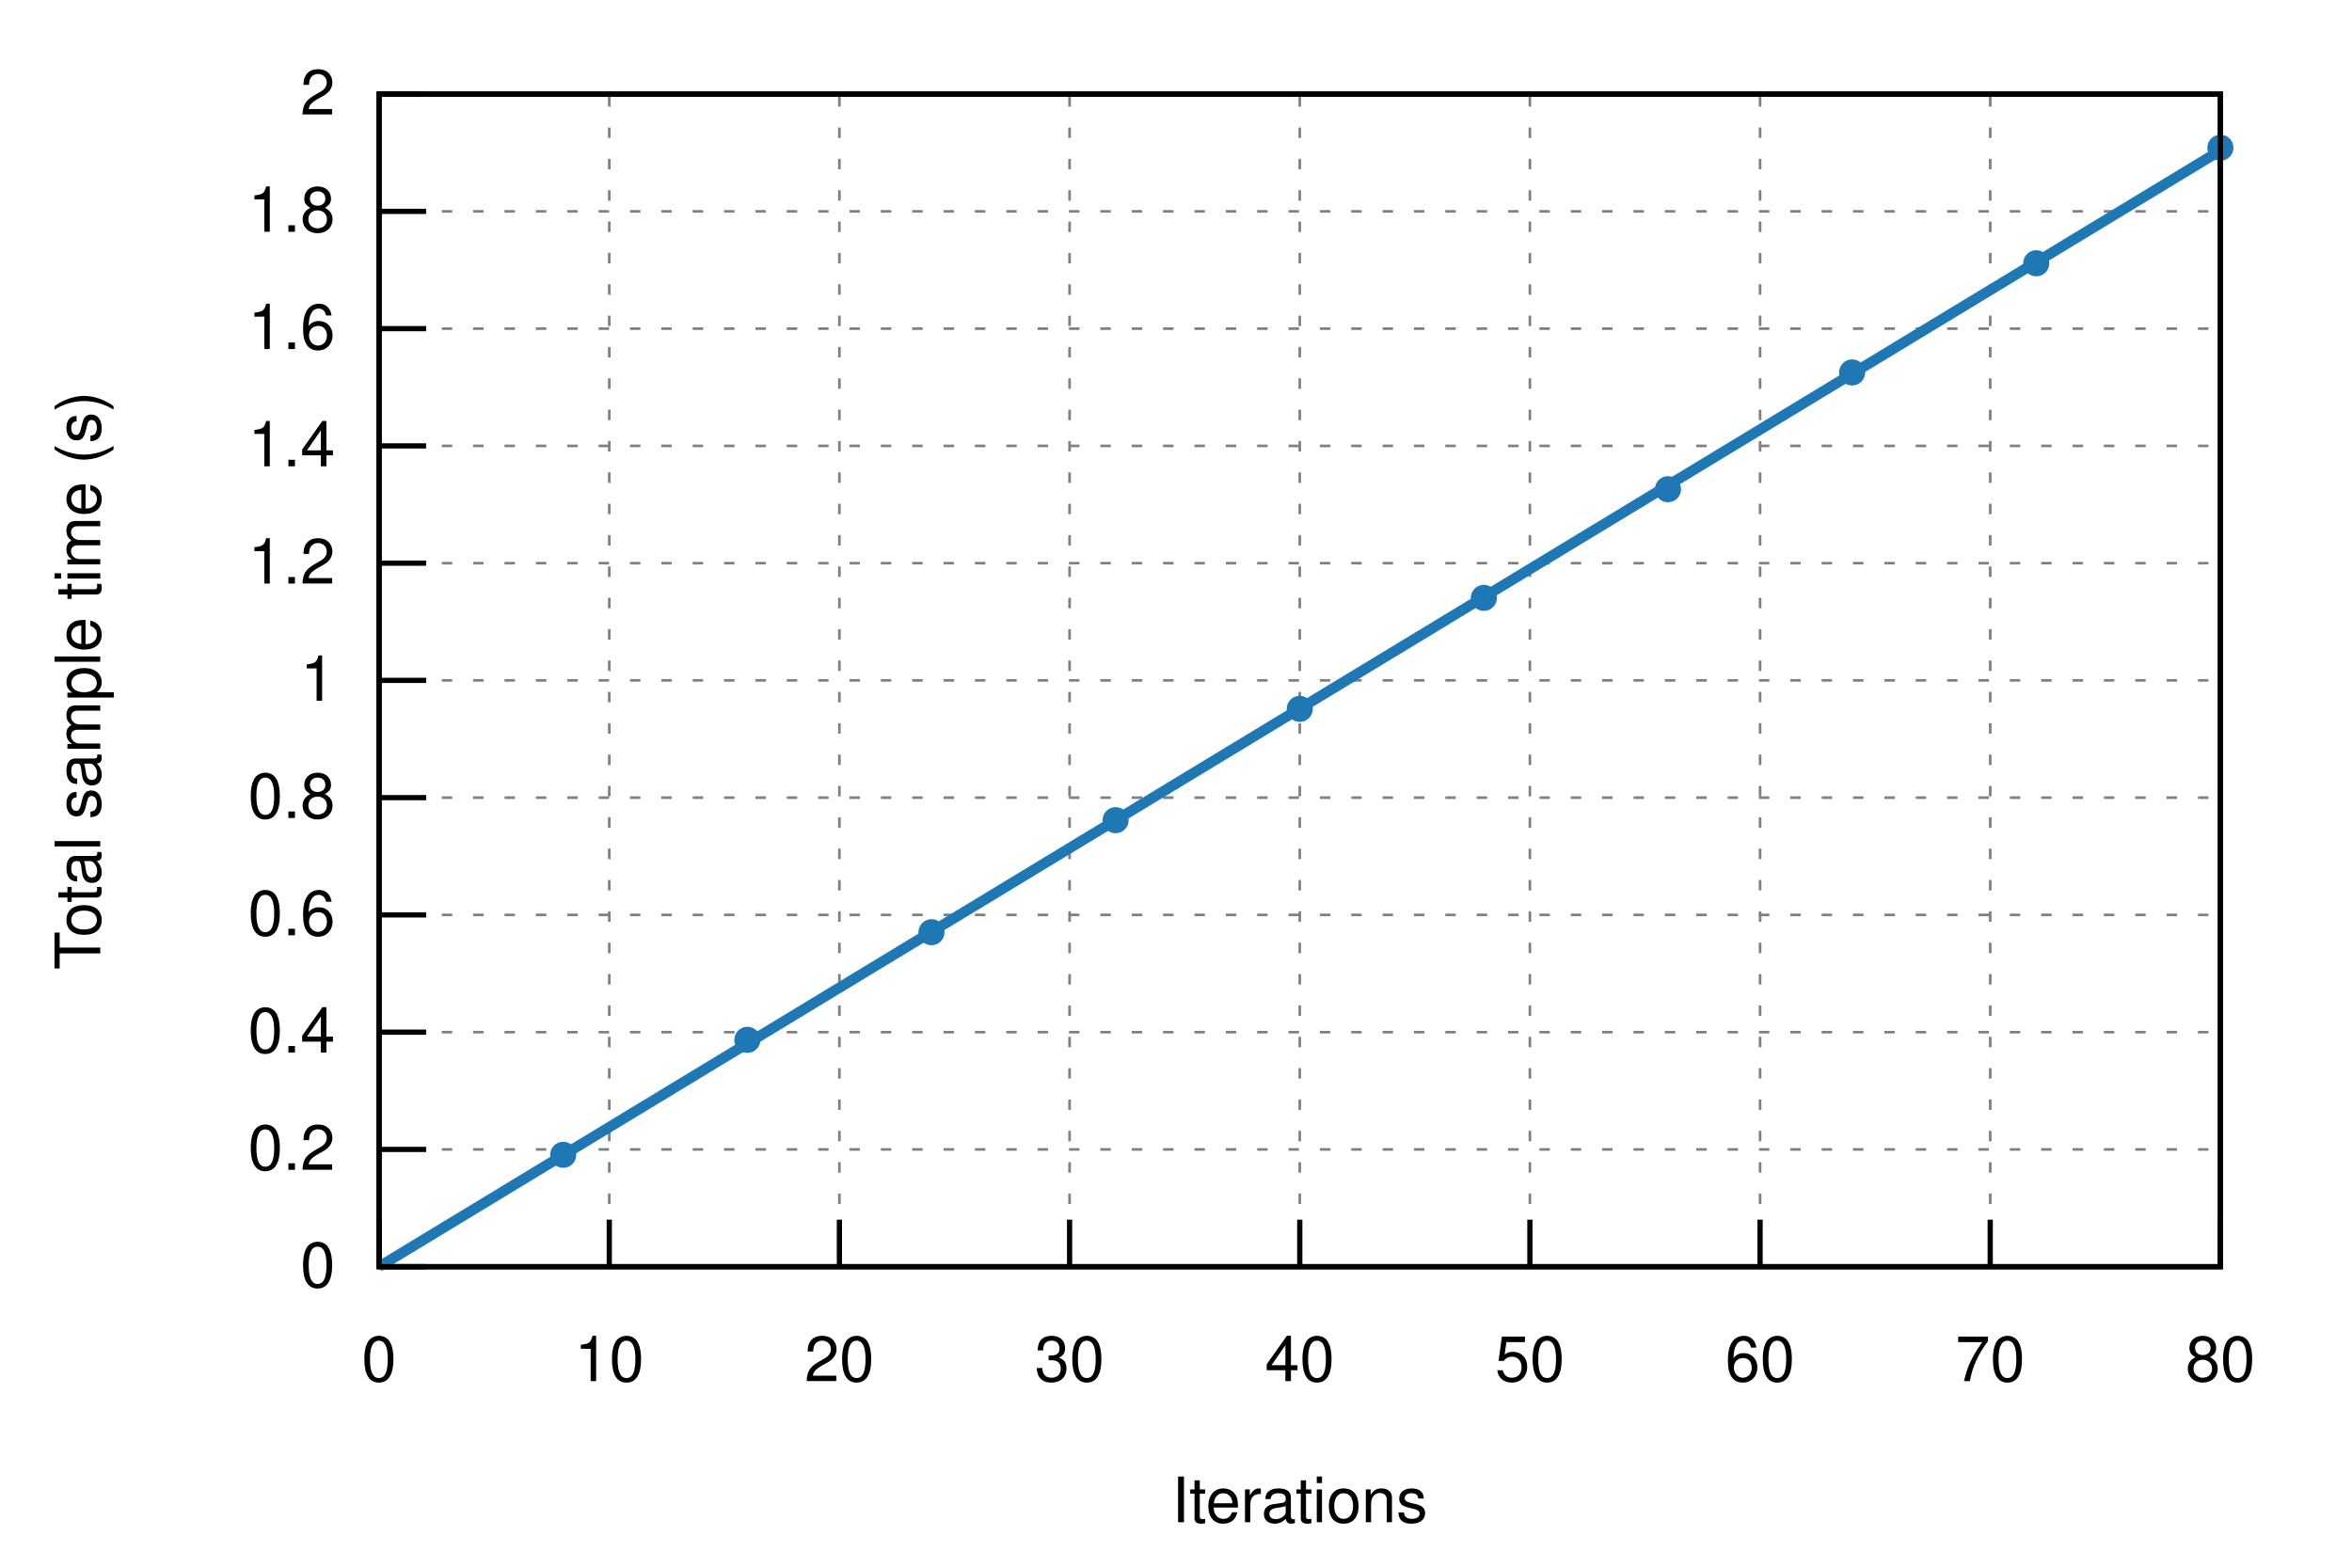
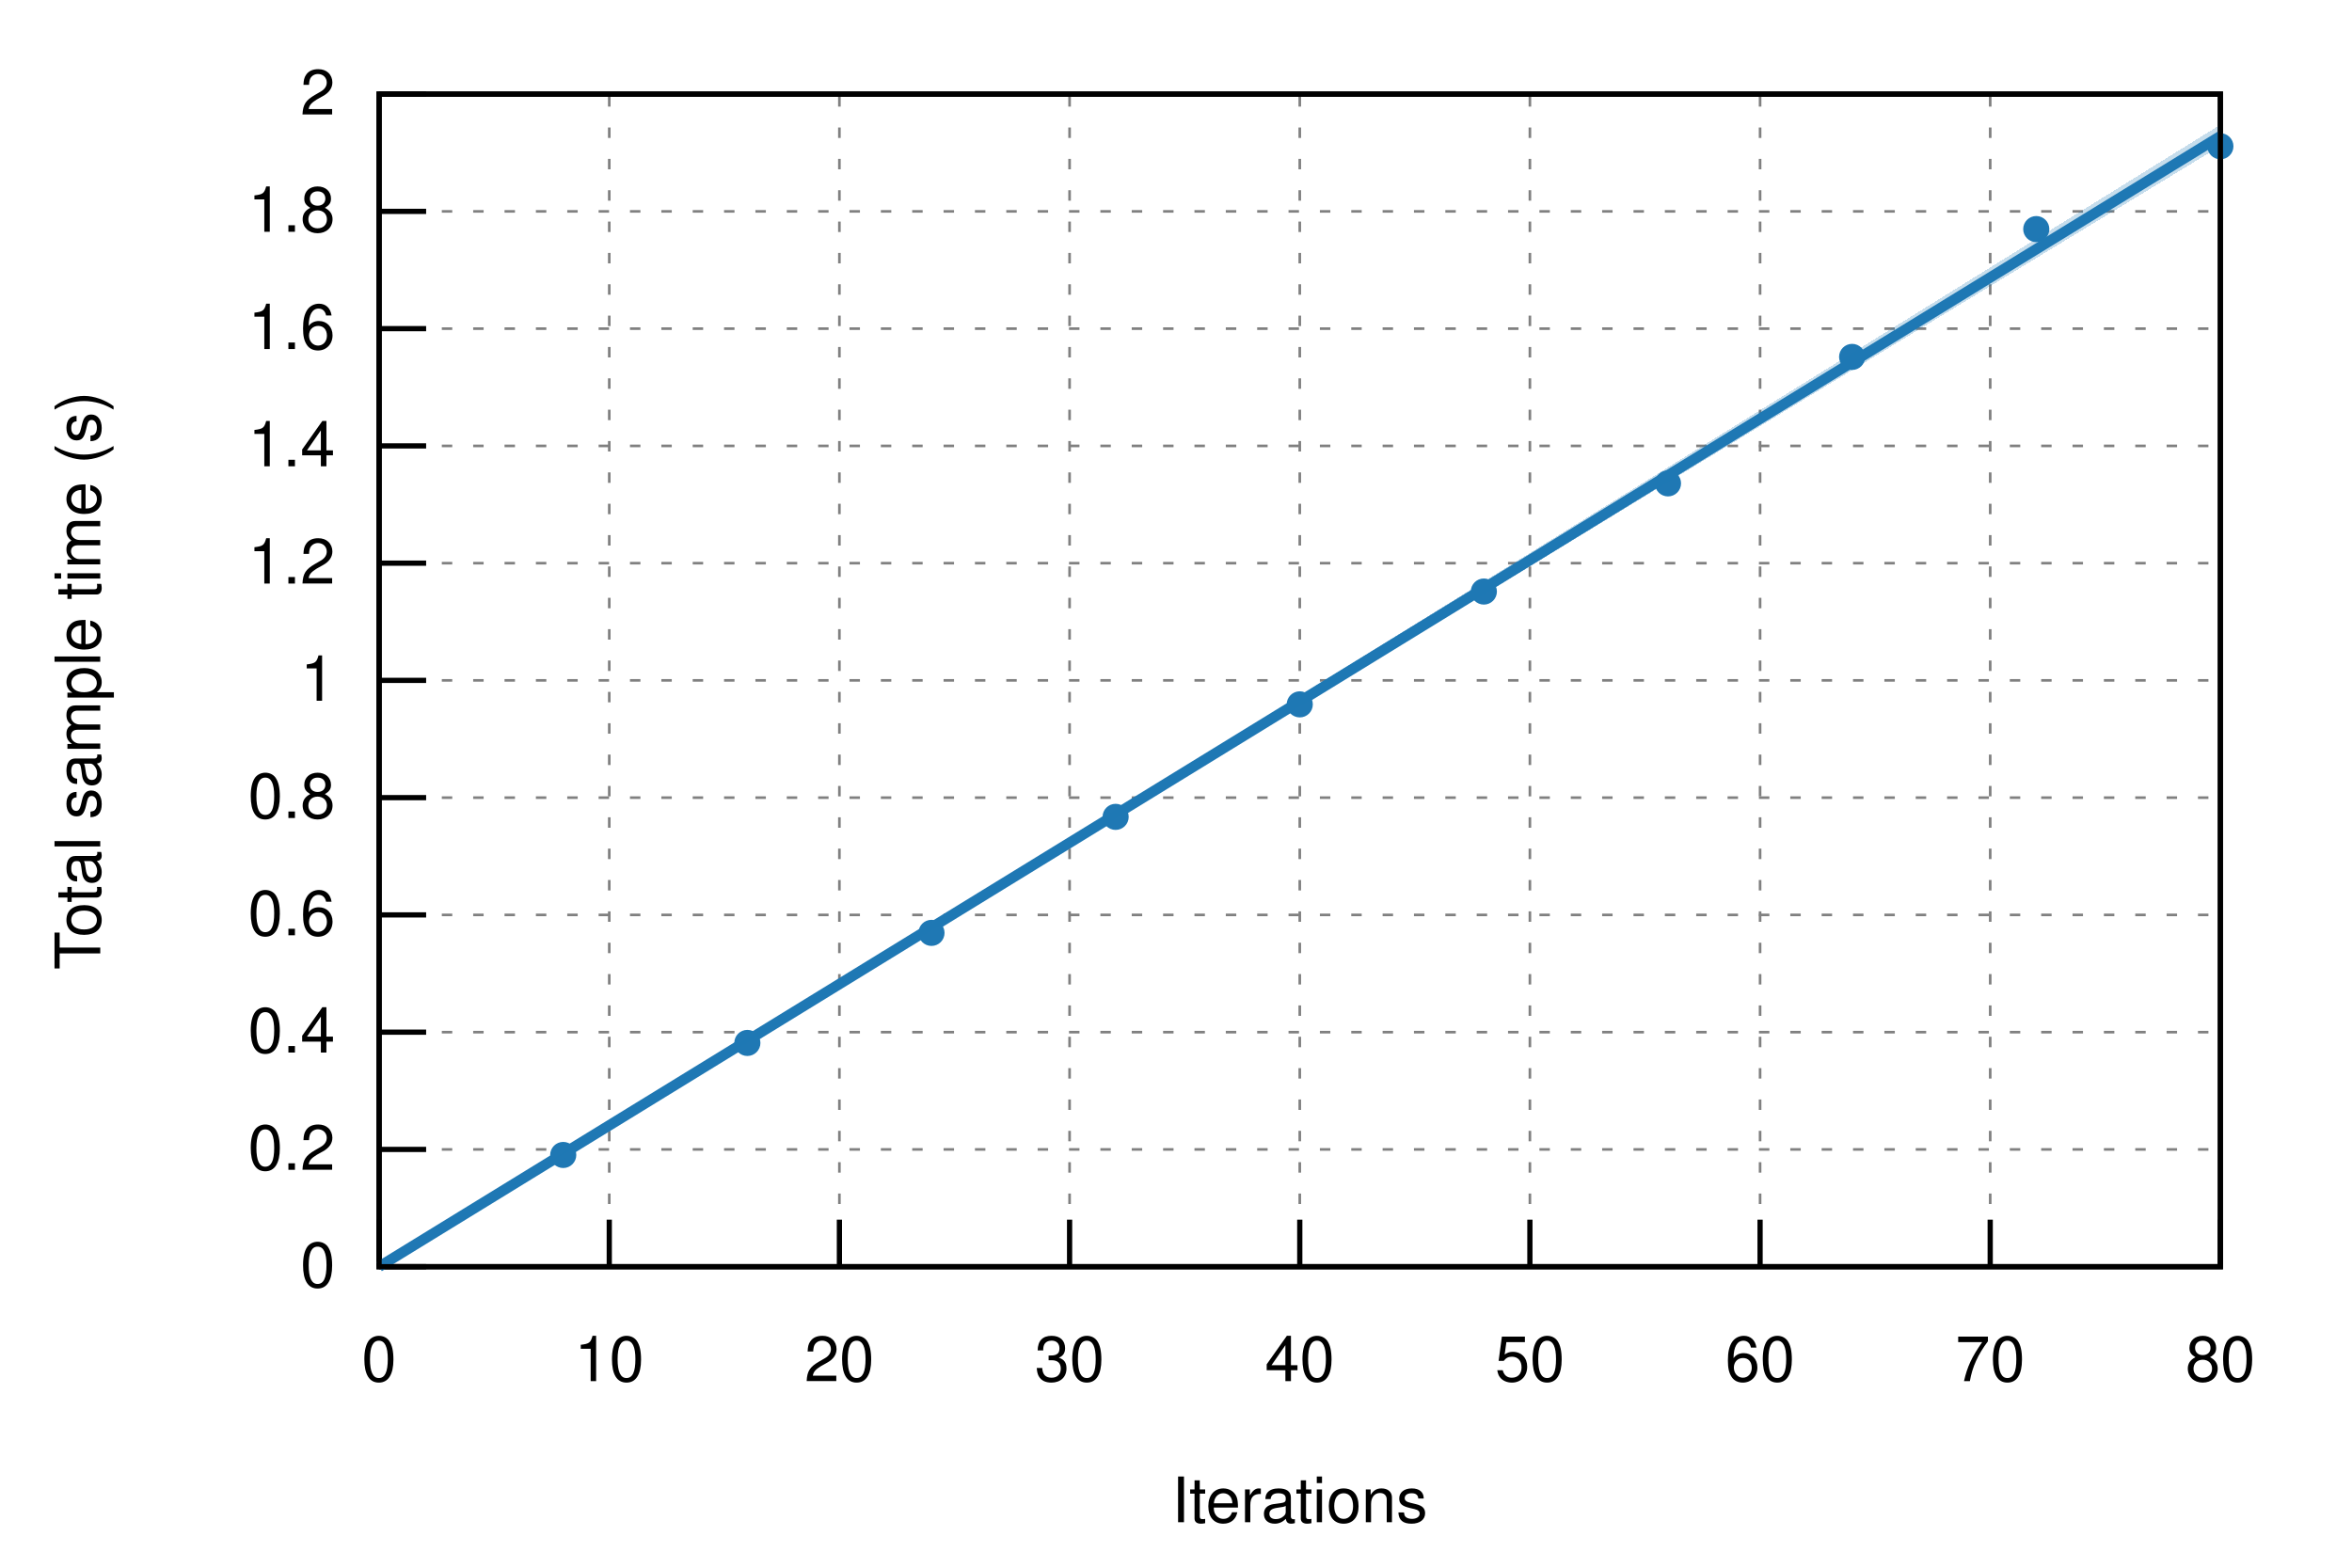
<svg xmlns="http://www.w3.org/2000/svg" xmlns:xlink="http://www.w3.org/1999/xlink" viewBox="0 0 450 300">
  <g id="gnuplot_canvas">
    <rect x="0" y="0" width="450" height="300" fill="none" />
    <defs>
      <circle id="gpDot" r="0.5" stroke-width="0.5" stroke="currentColor" />
      <path id="gpPt0" stroke-width="0.222" stroke="currentColor" d="M-1,0 h2 M0,-1 v2" />
      <path id="gpPt1" stroke-width="0.222" stroke="currentColor" d="M-1,-1 L1,1 M1,-1 L-1,1" />
      <path id="gpPt2" stroke-width="0.222" stroke="currentColor" d="M-1,0 L1,0 M0,-1 L0,1 M-1,-1 L1,1 M-1,1 L1,-1" />
      <rect id="gpPt3" stroke-width="0.222" stroke="currentColor" x="-1" y="-1" width="2" height="2" />
      <rect id="gpPt4" stroke-width="0.222" stroke="currentColor" fill="currentColor" x="-1" y="-1" width="2" height="2" />
      <circle id="gpPt5" stroke-width="0.222" stroke="currentColor" cx="0" cy="0" r="1" />
      <use xlink:href="#gpPt5" id="gpPt6" fill="currentColor" stroke="none" />
      <path id="gpPt7" stroke-width="0.222" stroke="currentColor" d="M0,-1.33 L-1.33,0.67 L1.33,0.67 z" />
      <use xlink:href="#gpPt7" id="gpPt8" fill="currentColor" stroke="none" />
      <use xlink:href="#gpPt7" id="gpPt9" stroke="currentColor" transform="rotate(180)" />
      <use xlink:href="#gpPt9" id="gpPt10" fill="currentColor" stroke="none" />
      <use xlink:href="#gpPt3" id="gpPt11" stroke="currentColor" transform="rotate(45)" />
      <use xlink:href="#gpPt11" id="gpPt12" fill="currentColor" stroke="none" />
      <path id="gpPt13" stroke-width="0.222" stroke="currentColor" d="M0,1.330 L1.265,0.411 L0.782,-1.067 L-0.782,-1.076 L-1.265,0.411 z" />
      <use xlink:href="#gpPt13" id="gpPt14" fill="currentColor" stroke="none" />
      <filter id="textbox" filterUnits="objectBoundingBox" x="0" y="0" height="1" width="1">
        <feFlood flood-color="white" flood-opacity="1" result="bgnd" />
        <feComposite in="SourceGraphic" in2="bgnd" operator="atop" />
      </filter>
      <filter id="greybox" filterUnits="objectBoundingBox" x="0" y="0" height="1" width="1">
        <feFlood flood-color="lightgrey" flood-opacity="1" result="grey" />
        <feComposite in="SourceGraphic" in2="grey" operator="atop" />
      </filter>
    </defs>
    <g fill="none" color="white" stroke="currentColor" stroke-width="1.00" stroke-linecap="butt" stroke-linejoin="miter">
</g>
    <g fill="none" color="black" stroke="currentColor" stroke-width="1.00" stroke-linecap="butt" stroke-linejoin="miter">
</g>
    <g fill="none" color="black" stroke="black" stroke-width="0.50" stroke-linecap="butt" stroke-linejoin="miter">
</g>
    <g fill="none" color="gray" stroke="currentColor" stroke-width="0.50" stroke-linecap="butt" stroke-linejoin="miter">
      <path stroke="gray" stroke-dasharray="2,4" class="gridline" d="M72.53,242.40 L424.82,242.40  " />
    </g>
    <g fill="none" color="gray" stroke="gray" stroke-width="1.00" stroke-linecap="butt" stroke-linejoin="miter">
</g>
    <g fill="none" color="black" stroke="currentColor" stroke-width="1.00" stroke-linecap="butt" stroke-linejoin="miter">
      <path stroke="black" d="M72.53,242.40 L81.53,242.40  " />
      <g transform="translate(64.14,246.30)" stroke="none" fill="black" font-family="Helvetica" font-size="12.00" text-anchor="end">
        <text>
          <tspan font-family="Helvetica"> 0</tspan>
        </text>
      </g>
    </g>
    <g fill="none" color="black" stroke="currentColor" stroke-width="1.00" stroke-linecap="butt" stroke-linejoin="miter">
</g>
    <g fill="none" color="black" stroke="black" stroke-width="0.50" stroke-linecap="butt" stroke-linejoin="miter">
</g>
    <g fill="none" color="gray" stroke="currentColor" stroke-width="0.50" stroke-linecap="butt" stroke-linejoin="miter">
      <path stroke="gray" stroke-dasharray="2,4" class="gridline" d="M72.53,219.96 L424.82,219.96  " />
    </g>
    <g fill="none" color="gray" stroke="gray" stroke-width="1.00" stroke-linecap="butt" stroke-linejoin="miter">
</g>
    <g fill="none" color="black" stroke="currentColor" stroke-width="1.00" stroke-linecap="butt" stroke-linejoin="miter">
      <path stroke="black" d="M72.53,219.96 L81.53,219.96  " />
      <g transform="translate(64.14,223.86)" stroke="none" fill="black" font-family="Helvetica" font-size="12.00" text-anchor="end">
        <text>
          <tspan font-family="Helvetica"> 0.2</tspan>
        </text>
      </g>
    </g>
    <g fill="none" color="black" stroke="currentColor" stroke-width="1.00" stroke-linecap="butt" stroke-linejoin="miter">
</g>
    <g fill="none" color="black" stroke="black" stroke-width="0.50" stroke-linecap="butt" stroke-linejoin="miter">
</g>
    <g fill="none" color="gray" stroke="currentColor" stroke-width="0.50" stroke-linecap="butt" stroke-linejoin="miter">
      <path stroke="gray" stroke-dasharray="2,4" class="gridline" d="M72.53,197.52 L424.82,197.52  " />
    </g>
    <g fill="none" color="gray" stroke="gray" stroke-width="1.00" stroke-linecap="butt" stroke-linejoin="miter">
</g>
    <g fill="none" color="black" stroke="currentColor" stroke-width="1.00" stroke-linecap="butt" stroke-linejoin="miter">
      <path stroke="black" d="M72.53,197.52 L81.53,197.52  " />
      <g transform="translate(64.14,201.42)" stroke="none" fill="black" font-family="Helvetica" font-size="12.00" text-anchor="end">
        <text>
          <tspan font-family="Helvetica"> 0.4</tspan>
        </text>
      </g>
    </g>
    <g fill="none" color="black" stroke="currentColor" stroke-width="1.00" stroke-linecap="butt" stroke-linejoin="miter">
</g>
    <g fill="none" color="black" stroke="black" stroke-width="0.50" stroke-linecap="butt" stroke-linejoin="miter">
</g>
    <g fill="none" color="gray" stroke="currentColor" stroke-width="0.50" stroke-linecap="butt" stroke-linejoin="miter">
      <path stroke="gray" stroke-dasharray="2,4" class="gridline" d="M72.53,175.08 L424.82,175.08  " />
    </g>
    <g fill="none" color="gray" stroke="gray" stroke-width="1.00" stroke-linecap="butt" stroke-linejoin="miter">
</g>
    <g fill="none" color="black" stroke="currentColor" stroke-width="1.00" stroke-linecap="butt" stroke-linejoin="miter">
      <path stroke="black" d="M72.53,175.08 L81.53,175.08  " />
      <g transform="translate(64.14,178.98)" stroke="none" fill="black" font-family="Helvetica" font-size="12.00" text-anchor="end">
        <text>
          <tspan font-family="Helvetica"> 0.6</tspan>
        </text>
      </g>
    </g>
    <g fill="none" color="black" stroke="currentColor" stroke-width="1.00" stroke-linecap="butt" stroke-linejoin="miter">
</g>
    <g fill="none" color="black" stroke="black" stroke-width="0.50" stroke-linecap="butt" stroke-linejoin="miter">
</g>
    <g fill="none" color="gray" stroke="currentColor" stroke-width="0.50" stroke-linecap="butt" stroke-linejoin="miter">
      <path stroke="gray" stroke-dasharray="2,4" class="gridline" d="M72.53,152.64 L424.82,152.64  " />
    </g>
    <g fill="none" color="gray" stroke="gray" stroke-width="1.00" stroke-linecap="butt" stroke-linejoin="miter">
</g>
    <g fill="none" color="black" stroke="currentColor" stroke-width="1.00" stroke-linecap="butt" stroke-linejoin="miter">
      <path stroke="black" d="M72.53,152.64 L81.53,152.64  " />
      <g transform="translate(64.14,156.54)" stroke="none" fill="black" font-family="Helvetica" font-size="12.00" text-anchor="end">
        <text>
          <tspan font-family="Helvetica"> 0.8</tspan>
        </text>
      </g>
    </g>
    <g fill="none" color="black" stroke="currentColor" stroke-width="1.00" stroke-linecap="butt" stroke-linejoin="miter">
</g>
    <g fill="none" color="black" stroke="black" stroke-width="0.50" stroke-linecap="butt" stroke-linejoin="miter">
</g>
    <g fill="none" color="gray" stroke="currentColor" stroke-width="0.50" stroke-linecap="butt" stroke-linejoin="miter">
      <path stroke="gray" stroke-dasharray="2,4" class="gridline" d="M72.53,130.20 L424.82,130.20  " />
    </g>
    <g fill="none" color="gray" stroke="gray" stroke-width="1.00" stroke-linecap="butt" stroke-linejoin="miter">
</g>
    <g fill="none" color="black" stroke="currentColor" stroke-width="1.00" stroke-linecap="butt" stroke-linejoin="miter">
      <path stroke="black" d="M72.53,130.20 L81.53,130.20  " />
      <g transform="translate(64.14,134.10)" stroke="none" fill="black" font-family="Helvetica" font-size="12.00" text-anchor="end">
        <text>
          <tspan font-family="Helvetica"> 1</tspan>
        </text>
      </g>
    </g>
    <g fill="none" color="black" stroke="currentColor" stroke-width="1.00" stroke-linecap="butt" stroke-linejoin="miter">
</g>
    <g fill="none" color="black" stroke="black" stroke-width="0.50" stroke-linecap="butt" stroke-linejoin="miter">
</g>
    <g fill="none" color="gray" stroke="currentColor" stroke-width="0.50" stroke-linecap="butt" stroke-linejoin="miter">
      <path stroke="gray" stroke-dasharray="2,4" class="gridline" d="M72.53,107.77 L424.82,107.77  " />
    </g>
    <g fill="none" color="gray" stroke="gray" stroke-width="1.00" stroke-linecap="butt" stroke-linejoin="miter">
</g>
    <g fill="none" color="black" stroke="currentColor" stroke-width="1.00" stroke-linecap="butt" stroke-linejoin="miter">
      <path stroke="black" d="M72.53,107.77 L81.53,107.77  " />
      <g transform="translate(64.14,111.67)" stroke="none" fill="black" font-family="Helvetica" font-size="12.00" text-anchor="end">
        <text>
          <tspan font-family="Helvetica"> 1.2</tspan>
        </text>
      </g>
    </g>
    <g fill="none" color="black" stroke="currentColor" stroke-width="1.00" stroke-linecap="butt" stroke-linejoin="miter">
</g>
    <g fill="none" color="black" stroke="black" stroke-width="0.50" stroke-linecap="butt" stroke-linejoin="miter">
</g>
    <g fill="none" color="gray" stroke="currentColor" stroke-width="0.50" stroke-linecap="butt" stroke-linejoin="miter">
      <path stroke="gray" stroke-dasharray="2,4" class="gridline" d="M72.53,85.33 L424.82,85.33  " />
    </g>
    <g fill="none" color="gray" stroke="gray" stroke-width="1.00" stroke-linecap="butt" stroke-linejoin="miter">
</g>
    <g fill="none" color="black" stroke="currentColor" stroke-width="1.00" stroke-linecap="butt" stroke-linejoin="miter">
      <path stroke="black" d="M72.53,85.33 L81.53,85.33  " />
      <g transform="translate(64.14,89.23)" stroke="none" fill="black" font-family="Helvetica" font-size="12.00" text-anchor="end">
        <text>
          <tspan font-family="Helvetica"> 1.4</tspan>
        </text>
      </g>
    </g>
    <g fill="none" color="black" stroke="currentColor" stroke-width="1.00" stroke-linecap="butt" stroke-linejoin="miter">
</g>
    <g fill="none" color="black" stroke="black" stroke-width="0.50" stroke-linecap="butt" stroke-linejoin="miter">
</g>
    <g fill="none" color="gray" stroke="currentColor" stroke-width="0.50" stroke-linecap="butt" stroke-linejoin="miter">
      <path stroke="gray" stroke-dasharray="2,4" class="gridline" d="M72.53,62.89 L424.82,62.89  " />
    </g>
    <g fill="none" color="gray" stroke="gray" stroke-width="1.00" stroke-linecap="butt" stroke-linejoin="miter">
</g>
    <g fill="none" color="black" stroke="currentColor" stroke-width="1.00" stroke-linecap="butt" stroke-linejoin="miter">
      <path stroke="black" d="M72.53,62.89 L81.53,62.89  " />
      <g transform="translate(64.14,66.79)" stroke="none" fill="black" font-family="Helvetica" font-size="12.00" text-anchor="end">
        <text>
          <tspan font-family="Helvetica"> 1.6</tspan>
        </text>
      </g>
    </g>
    <g fill="none" color="black" stroke="currentColor" stroke-width="1.00" stroke-linecap="butt" stroke-linejoin="miter">
</g>
    <g fill="none" color="black" stroke="black" stroke-width="0.50" stroke-linecap="butt" stroke-linejoin="miter">
</g>
    <g fill="none" color="gray" stroke="currentColor" stroke-width="0.50" stroke-linecap="butt" stroke-linejoin="miter">
      <path stroke="gray" stroke-dasharray="2,4" class="gridline" d="M72.53,40.45 L424.82,40.45  " />
    </g>
    <g fill="none" color="gray" stroke="gray" stroke-width="1.00" stroke-linecap="butt" stroke-linejoin="miter">
</g>
    <g fill="none" color="black" stroke="currentColor" stroke-width="1.00" stroke-linecap="butt" stroke-linejoin="miter">
      <path stroke="black" d="M72.53,40.45 L81.53,40.45  " />
      <g transform="translate(64.14,44.35)" stroke="none" fill="black" font-family="Helvetica" font-size="12.00" text-anchor="end">
        <text>
          <tspan font-family="Helvetica"> 1.8</tspan>
        </text>
      </g>
    </g>
    <g fill="none" color="black" stroke="currentColor" stroke-width="1.00" stroke-linecap="butt" stroke-linejoin="miter">
</g>
    <g fill="none" color="black" stroke="black" stroke-width="0.50" stroke-linecap="butt" stroke-linejoin="miter">
</g>
    <g fill="none" color="gray" stroke="currentColor" stroke-width="0.50" stroke-linecap="butt" stroke-linejoin="miter">
      <path stroke="gray" stroke-dasharray="2,4" class="gridline" d="M72.53,18.01 L424.82,18.01  " />
    </g>
    <g fill="none" color="gray" stroke="gray" stroke-width="1.00" stroke-linecap="butt" stroke-linejoin="miter">
</g>
    <g fill="none" color="black" stroke="currentColor" stroke-width="1.00" stroke-linecap="butt" stroke-linejoin="miter">
      <path stroke="black" d="M72.53,18.01 L81.53,18.01  " />
      <g transform="translate(64.14,21.91)" stroke="none" fill="black" font-family="Helvetica" font-size="12.00" text-anchor="end">
        <text>
          <tspan font-family="Helvetica"> 2</tspan>
        </text>
      </g>
    </g>
    <g fill="none" color="black" stroke="currentColor" stroke-width="1.00" stroke-linecap="butt" stroke-linejoin="miter">
</g>
    <g fill="none" color="black" stroke="black" stroke-width="0.50" stroke-linecap="butt" stroke-linejoin="miter">
</g>
    <g fill="none" color="gray" stroke="currentColor" stroke-width="0.50" stroke-linecap="butt" stroke-linejoin="miter">
      <path stroke="gray" stroke-dasharray="2,4" class="gridline" d="M72.53,242.40 L72.53,18.01  " />
    </g>
    <g fill="none" color="gray" stroke="gray" stroke-width="1.00" stroke-linecap="butt" stroke-linejoin="miter">
</g>
    <g fill="none" color="black" stroke="currentColor" stroke-width="1.00" stroke-linecap="butt" stroke-linejoin="miter">
      <path stroke="black" d="M72.53,242.40 L72.53,233.40  " />
      <g transform="translate(72.53,264.30)" stroke="none" fill="black" font-family="Helvetica" font-size="12.00" text-anchor="middle">
        <text>
          <tspan font-family="Helvetica"> 0</tspan>
        </text>
      </g>
    </g>
    <g fill="none" color="black" stroke="currentColor" stroke-width="1.00" stroke-linecap="butt" stroke-linejoin="miter">
</g>
    <g fill="none" color="black" stroke="black" stroke-width="0.50" stroke-linecap="butt" stroke-linejoin="miter">
</g>
    <g fill="none" color="gray" stroke="currentColor" stroke-width="0.50" stroke-linecap="butt" stroke-linejoin="miter">
      <path stroke="gray" stroke-dasharray="2,4" class="gridline" d="M116.57,242.40 L116.57,18.01  " />
    </g>
    <g fill="none" color="gray" stroke="gray" stroke-width="1.00" stroke-linecap="butt" stroke-linejoin="miter">
</g>
    <g fill="none" color="black" stroke="currentColor" stroke-width="1.00" stroke-linecap="butt" stroke-linejoin="miter">
      <path stroke="black" d="M116.57,242.40 L116.57,233.40  " />
      <g transform="translate(116.57,264.30)" stroke="none" fill="black" font-family="Helvetica" font-size="12.00" text-anchor="middle">
        <text>
          <tspan font-family="Helvetica"> 10</tspan>
        </text>
      </g>
    </g>
    <g fill="none" color="black" stroke="currentColor" stroke-width="1.00" stroke-linecap="butt" stroke-linejoin="miter">
</g>
    <g fill="none" color="black" stroke="black" stroke-width="0.50" stroke-linecap="butt" stroke-linejoin="miter">
</g>
    <g fill="none" color="gray" stroke="currentColor" stroke-width="0.50" stroke-linecap="butt" stroke-linejoin="miter">
      <path stroke="gray" stroke-dasharray="2,4" class="gridline" d="M160.60,242.40 L160.60,18.01  " />
    </g>
    <g fill="none" color="gray" stroke="gray" stroke-width="1.00" stroke-linecap="butt" stroke-linejoin="miter">
</g>
    <g fill="none" color="black" stroke="currentColor" stroke-width="1.00" stroke-linecap="butt" stroke-linejoin="miter">
      <path stroke="black" d="M160.60,242.40 L160.60,233.40  " />
      <g transform="translate(160.60,264.30)" stroke="none" fill="black" font-family="Helvetica" font-size="12.00" text-anchor="middle">
        <text>
          <tspan font-family="Helvetica"> 20</tspan>
        </text>
      </g>
    </g>
    <g fill="none" color="black" stroke="currentColor" stroke-width="1.00" stroke-linecap="butt" stroke-linejoin="miter">
</g>
    <g fill="none" color="black" stroke="black" stroke-width="0.50" stroke-linecap="butt" stroke-linejoin="miter">
</g>
    <g fill="none" color="gray" stroke="currentColor" stroke-width="0.50" stroke-linecap="butt" stroke-linejoin="miter">
      <path stroke="gray" stroke-dasharray="2,4" class="gridline" d="M204.64,242.40 L204.64,18.01  " />
    </g>
    <g fill="none" color="gray" stroke="gray" stroke-width="1.00" stroke-linecap="butt" stroke-linejoin="miter">
</g>
    <g fill="none" color="black" stroke="currentColor" stroke-width="1.00" stroke-linecap="butt" stroke-linejoin="miter">
      <path stroke="black" d="M204.64,242.40 L204.64,233.40  " />
      <g transform="translate(204.64,264.30)" stroke="none" fill="black" font-family="Helvetica" font-size="12.00" text-anchor="middle">
        <text>
          <tspan font-family="Helvetica"> 30</tspan>
        </text>
      </g>
    </g>
    <g fill="none" color="black" stroke="currentColor" stroke-width="1.00" stroke-linecap="butt" stroke-linejoin="miter">
</g>
    <g fill="none" color="black" stroke="black" stroke-width="0.50" stroke-linecap="butt" stroke-linejoin="miter">
</g>
    <g fill="none" color="gray" stroke="currentColor" stroke-width="0.50" stroke-linecap="butt" stroke-linejoin="miter">
      <path stroke="gray" stroke-dasharray="2,4" class="gridline" d="M248.68,242.40 L248.68,18.01  " />
    </g>
    <g fill="none" color="gray" stroke="gray" stroke-width="1.00" stroke-linecap="butt" stroke-linejoin="miter">
</g>
    <g fill="none" color="black" stroke="currentColor" stroke-width="1.00" stroke-linecap="butt" stroke-linejoin="miter">
      <path stroke="black" d="M248.68,242.40 L248.68,233.40  " />
      <g transform="translate(248.68,264.30)" stroke="none" fill="black" font-family="Helvetica" font-size="12.00" text-anchor="middle">
        <text>
          <tspan font-family="Helvetica"> 40</tspan>
        </text>
      </g>
    </g>
    <g fill="none" color="black" stroke="currentColor" stroke-width="1.00" stroke-linecap="butt" stroke-linejoin="miter">
</g>
    <g fill="none" color="black" stroke="black" stroke-width="0.50" stroke-linecap="butt" stroke-linejoin="miter">
</g>
    <g fill="none" color="gray" stroke="currentColor" stroke-width="0.50" stroke-linecap="butt" stroke-linejoin="miter">
      <path stroke="gray" stroke-dasharray="2,4" class="gridline" d="M292.71,242.40 L292.71,18.01  " />
    </g>
    <g fill="none" color="gray" stroke="gray" stroke-width="1.00" stroke-linecap="butt" stroke-linejoin="miter">
</g>
    <g fill="none" color="black" stroke="currentColor" stroke-width="1.00" stroke-linecap="butt" stroke-linejoin="miter">
      <path stroke="black" d="M292.71,242.40 L292.71,233.40  " />
      <g transform="translate(292.71,264.30)" stroke="none" fill="black" font-family="Helvetica" font-size="12.00" text-anchor="middle">
        <text>
          <tspan font-family="Helvetica"> 50</tspan>
        </text>
      </g>
    </g>
    <g fill="none" color="black" stroke="currentColor" stroke-width="1.00" stroke-linecap="butt" stroke-linejoin="miter">
</g>
    <g fill="none" color="black" stroke="black" stroke-width="0.50" stroke-linecap="butt" stroke-linejoin="miter">
</g>
    <g fill="none" color="gray" stroke="currentColor" stroke-width="0.50" stroke-linecap="butt" stroke-linejoin="miter">
      <path stroke="gray" stroke-dasharray="2,4" class="gridline" d="M336.75,242.40 L336.75,18.01  " />
    </g>
    <g fill="none" color="gray" stroke="gray" stroke-width="1.00" stroke-linecap="butt" stroke-linejoin="miter">
</g>
    <g fill="none" color="black" stroke="currentColor" stroke-width="1.00" stroke-linecap="butt" stroke-linejoin="miter">
      <path stroke="black" d="M336.75,242.40 L336.75,233.40  " />
      <g transform="translate(336.75,264.30)" stroke="none" fill="black" font-family="Helvetica" font-size="12.00" text-anchor="middle">
        <text>
          <tspan font-family="Helvetica"> 60</tspan>
        </text>
      </g>
    </g>
    <g fill="none" color="black" stroke="currentColor" stroke-width="1.00" stroke-linecap="butt" stroke-linejoin="miter">
</g>
    <g fill="none" color="black" stroke="black" stroke-width="0.50" stroke-linecap="butt" stroke-linejoin="miter">
</g>
    <g fill="none" color="gray" stroke="currentColor" stroke-width="0.50" stroke-linecap="butt" stroke-linejoin="miter">
      <path stroke="gray" stroke-dasharray="2,4" class="gridline" d="M380.78,242.40 L380.78,18.01  " />
    </g>
    <g fill="none" color="gray" stroke="gray" stroke-width="1.00" stroke-linecap="butt" stroke-linejoin="miter">
</g>
    <g fill="none" color="black" stroke="currentColor" stroke-width="1.00" stroke-linecap="butt" stroke-linejoin="miter">
      <path stroke="black" d="M380.78,242.40 L380.78,233.40  " />
      <g transform="translate(380.78,264.30)" stroke="none" fill="black" font-family="Helvetica" font-size="12.00" text-anchor="middle">
        <text>
          <tspan font-family="Helvetica"> 70</tspan>
        </text>
      </g>
    </g>
    <g fill="none" color="black" stroke="currentColor" stroke-width="1.00" stroke-linecap="butt" stroke-linejoin="miter">
</g>
    <g fill="none" color="black" stroke="black" stroke-width="0.50" stroke-linecap="butt" stroke-linejoin="miter">
</g>
    <g fill="none" color="gray" stroke="currentColor" stroke-width="0.50" stroke-linecap="butt" stroke-linejoin="miter">
      <path stroke="gray" stroke-dasharray="2,4" class="gridline" d="M424.82,242.40 L424.82,18.01  " />
    </g>
    <g fill="none" color="gray" stroke="gray" stroke-width="1.00" stroke-linecap="butt" stroke-linejoin="miter">
</g>
    <g fill="none" color="black" stroke="currentColor" stroke-width="1.00" stroke-linecap="butt" stroke-linejoin="miter">
      <path stroke="black" d="M424.82,242.40 L424.82,233.40  " />
      <g transform="translate(424.82,264.30)" stroke="none" fill="black" font-family="Helvetica" font-size="12.00" text-anchor="middle">
        <text>
          <tspan font-family="Helvetica"> 80</tspan>
        </text>
      </g>
    </g>
    <g fill="none" color="black" stroke="currentColor" stroke-width="1.00" stroke-linecap="butt" stroke-linejoin="miter">
</g>
    <g fill="none" color="black" stroke="currentColor" stroke-width="1.00" stroke-linecap="butt" stroke-linejoin="miter">
      <path stroke="black" d="M72.53,18.01 L72.53,242.40 L424.82,242.40 L424.82,18.01 L72.53,18.01 Z  " />
    </g>
    <g fill="none" color="black" stroke="currentColor" stroke-width="1.00" stroke-linecap="butt" stroke-linejoin="miter">
      <g transform="translate(19.18,130.21) rotate(270)" stroke="none" fill="black" font-family="Helvetica" font-size="12.00" text-anchor="middle">
        <text>
          <tspan font-family="Helvetica">Total sample time (s)</tspan>
        </text>
      </g>
    </g>
    <g fill="none" color="black" stroke="currentColor" stroke-width="1.00" stroke-linecap="butt" stroke-linejoin="miter">
      <g transform="translate(248.67,291.30)" stroke="none" fill="black" font-family="Helvetica" font-size="12.00" text-anchor="middle">
        <text>
          <tspan font-family="Helvetica">Iterations</tspan>
        </text>
      </g>
    </g>
    <g fill="none" color="black" stroke="currentColor" stroke-width="1.00" stroke-linecap="butt" stroke-linejoin="miter">
</g>
    <g id="gnuplot_plot_1">
      <g fill="none" color="black" stroke="currentColor" stroke-width="1.00" stroke-linecap="butt" stroke-linejoin="miter">
-         <use xlink:href="#gpPt6" transform="translate(107.76,220.99) scale(2.25)" color="rgb( 31, 120, 180)" />
-         <use xlink:href="#gpPt6" transform="translate(142.99,198.99) scale(2.25)" color="rgb( 31, 120, 180)" />
-         <use xlink:href="#gpPt6" transform="translate(178.22,178.39) scale(2.25)" color="rgb( 31, 120, 180)" />
-         <use xlink:href="#gpPt6" transform="translate(213.45,156.95) scale(2.25)" color="rgb( 31, 120, 180)" />
-         <use xlink:href="#gpPt6" transform="translate(248.68,135.65) scale(2.25)" color="rgb( 31, 120, 180)" />
-         <use xlink:href="#gpPt6" transform="translate(283.90,114.41) scale(2.25)" color="rgb( 31, 120, 180)" />
-         <use xlink:href="#gpPt6" transform="translate(319.13,93.62) scale(2.25)" color="rgb( 31, 120, 180)" />
-         <use xlink:href="#gpPt6" transform="translate(354.36,71.27) scale(2.25)" color="rgb( 31, 120, 180)" />
-         <use xlink:href="#gpPt6" transform="translate(389.59,50.38) scale(2.25)" color="rgb( 31, 120, 180)" />
-         <use xlink:href="#gpPt6" transform="translate(424.82,28.27) scale(2.25)" color="rgb( 31, 120, 180)" />
+         <use xlink:href="#gpPt6" transform="translate(107.76,221.02) scale(2.25)" color="rgb( 31, 120, 180)" />
+         <use xlink:href="#gpPt6" transform="translate(142.99,199.58) scale(2.25)" color="rgb( 31, 120, 180)" />
+         <use xlink:href="#gpPt6" transform="translate(178.22,178.52) scale(2.25)" color="rgb( 31, 120, 180)" />
+         <use xlink:href="#gpPt6" transform="translate(213.45,156.32) scale(2.25)" color="rgb( 31, 120, 180)" />
+         <use xlink:href="#gpPt6" transform="translate(248.68,134.79) scale(2.25)" color="rgb( 31, 120, 180)" />
+         <use xlink:href="#gpPt6" transform="translate(283.90,113.20) scale(2.25)" color="rgb( 31, 120, 180)" />
+         <use xlink:href="#gpPt6" transform="translate(319.13,92.50) scale(2.25)" color="rgb( 31, 120, 180)" />
+         <use xlink:href="#gpPt6" transform="translate(354.36,68.30) scale(2.25)" color="rgb( 31, 120, 180)" />
+         <use xlink:href="#gpPt6" transform="translate(389.59,43.84) scale(2.25)" color="rgb( 31, 120, 180)" />
+         <use xlink:href="#gpPt6" transform="translate(424.82,27.99) scale(2.25)" color="rgb( 31, 120, 180)" />
      </g>
    </g>
    <g id="gnuplot_plot_2">
      <g fill="none" color="white" stroke="rgb( 31, 120, 180)" stroke-width="2.00" stroke-linecap="butt" stroke-linejoin="miter">
</g>
      <g fill="none" color="black" stroke="currentColor" stroke-width="2.00" stroke-linecap="butt" stroke-linejoin="miter">
-         <path stroke="rgb( 31, 120, 180)" d="M72.53,242.40 L424.82,28.80  " />
+         <path stroke="rgb( 31, 120, 180)" d="M72.53,242.40 L424.82,26.05  " />
      </g>
    </g>
    <g id="gnuplot_plot_3">
      <g fill="none" color="white" stroke="rgb( 31, 120, 180)" stroke-width="1.00" stroke-linecap="butt" stroke-linejoin="miter">
</g>
      <g fill="none" color="black" stroke="currentColor" stroke-width="1.00" stroke-linecap="butt" stroke-linejoin="miter">
        <g stroke="none" shape-rendering="crispEdges">
          <polygon fill="rgb( 31, 120, 180)" fill-opacity="0.25" points="72.53,242.40 72.53,242.40 72.53,242.40 " />
-           <polygon fill="rgb( 31, 120, 180)" fill-opacity="0.25" points="72.53,242.40 424.82,29.26 424.82,28.42 " />
+           <polygon fill="rgb( 31, 120, 180)" fill-opacity="0.25" points="72.53,242.40 424.82,27.95 424.82,23.86 " />
        </g>
      </g>
    </g>
    <g fill="none" color="white" stroke="rgb( 31, 120, 180)" stroke-width="2.00" stroke-linecap="butt" stroke-linejoin="miter">
</g>
    <g fill="none" color="black" stroke="currentColor" stroke-width="2.00" stroke-linecap="butt" stroke-linejoin="miter">
</g>
    <g fill="none" color="black" stroke="black" stroke-width="1.00" stroke-linecap="butt" stroke-linejoin="miter">
</g>
    <g fill="none" color="black" stroke="currentColor" stroke-width="1.00" stroke-linecap="butt" stroke-linejoin="miter">
      <path stroke="black" d="M72.53,18.01 L72.53,242.40 L424.82,242.40 L424.82,18.01 L72.53,18.01 Z  " />
    </g>
    <g fill="none" color="black" stroke="currentColor" stroke-width="1.00" stroke-linecap="butt" stroke-linejoin="miter">
</g>
  </g>
</svg>
